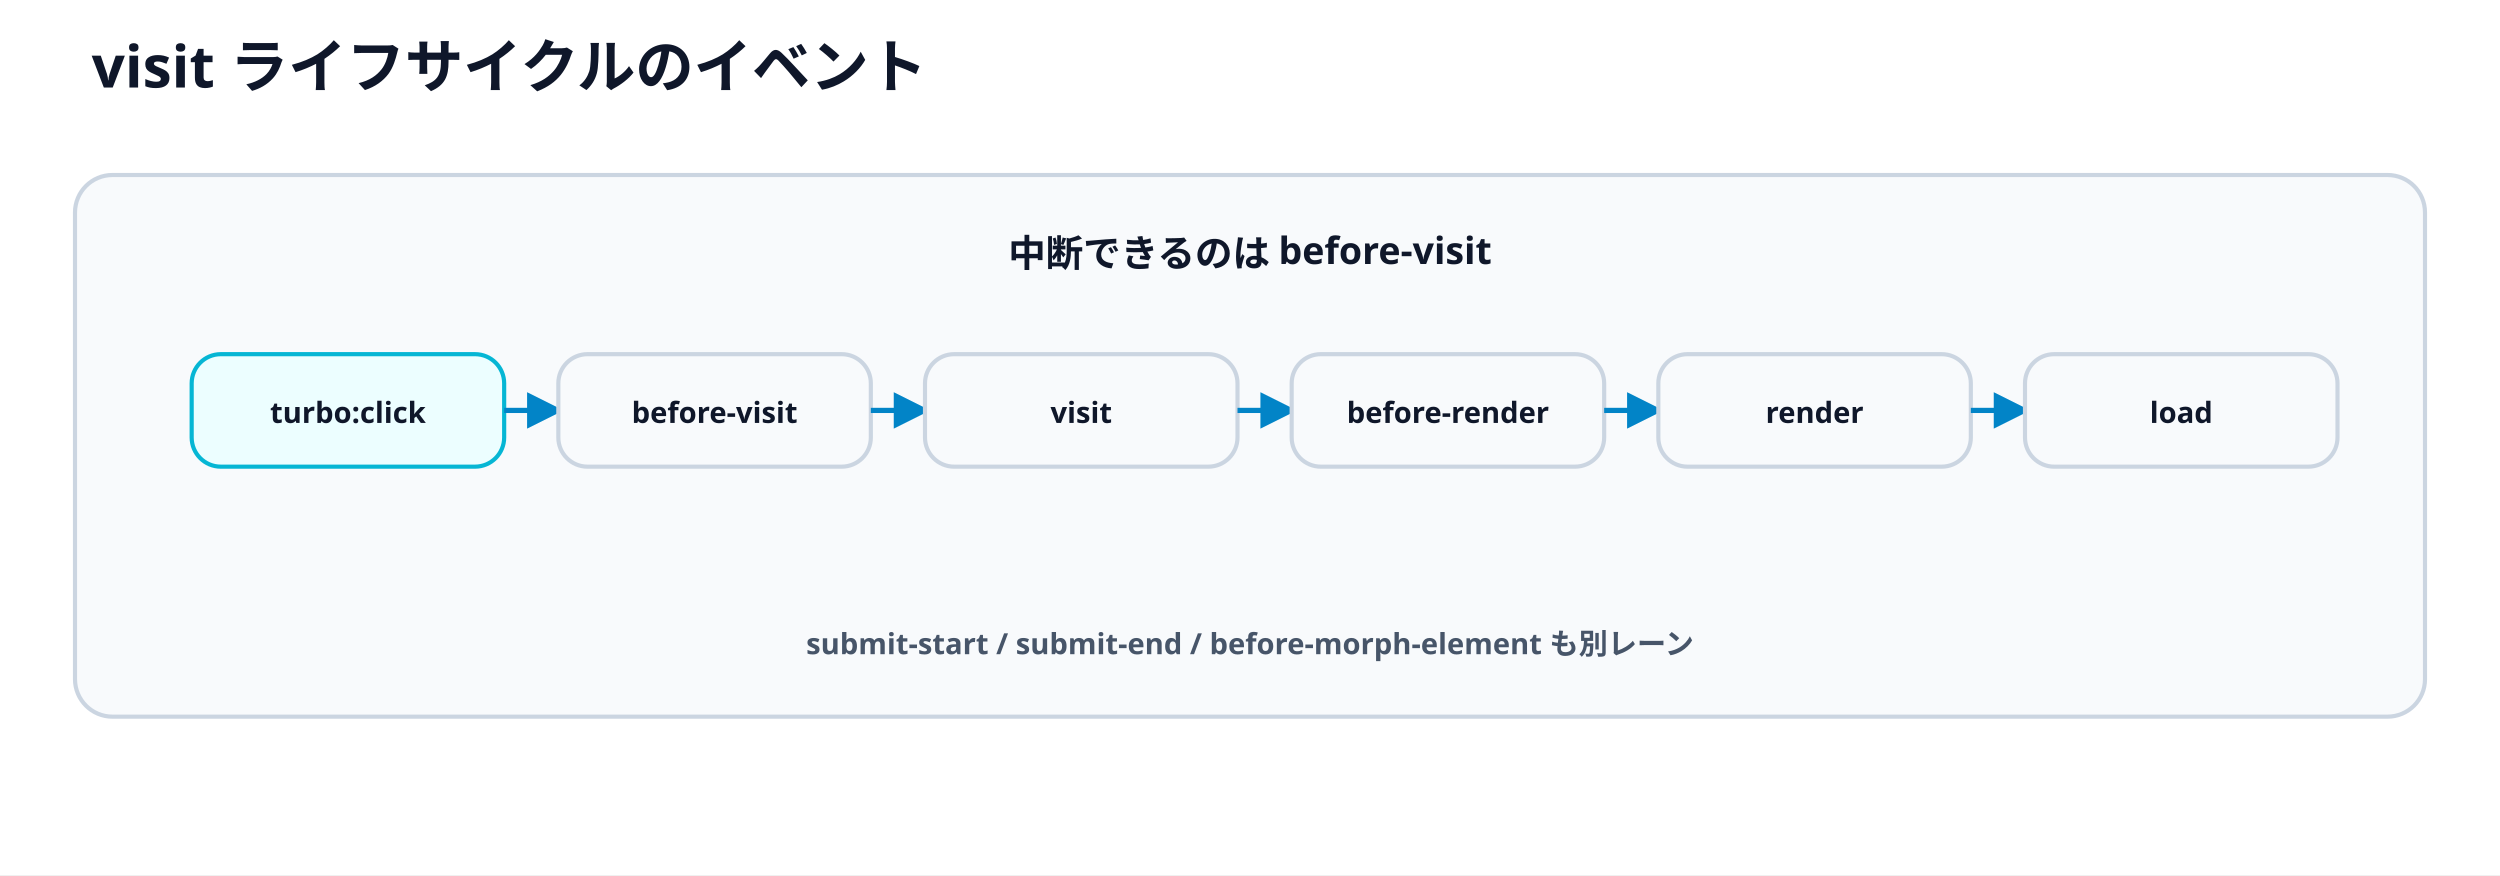
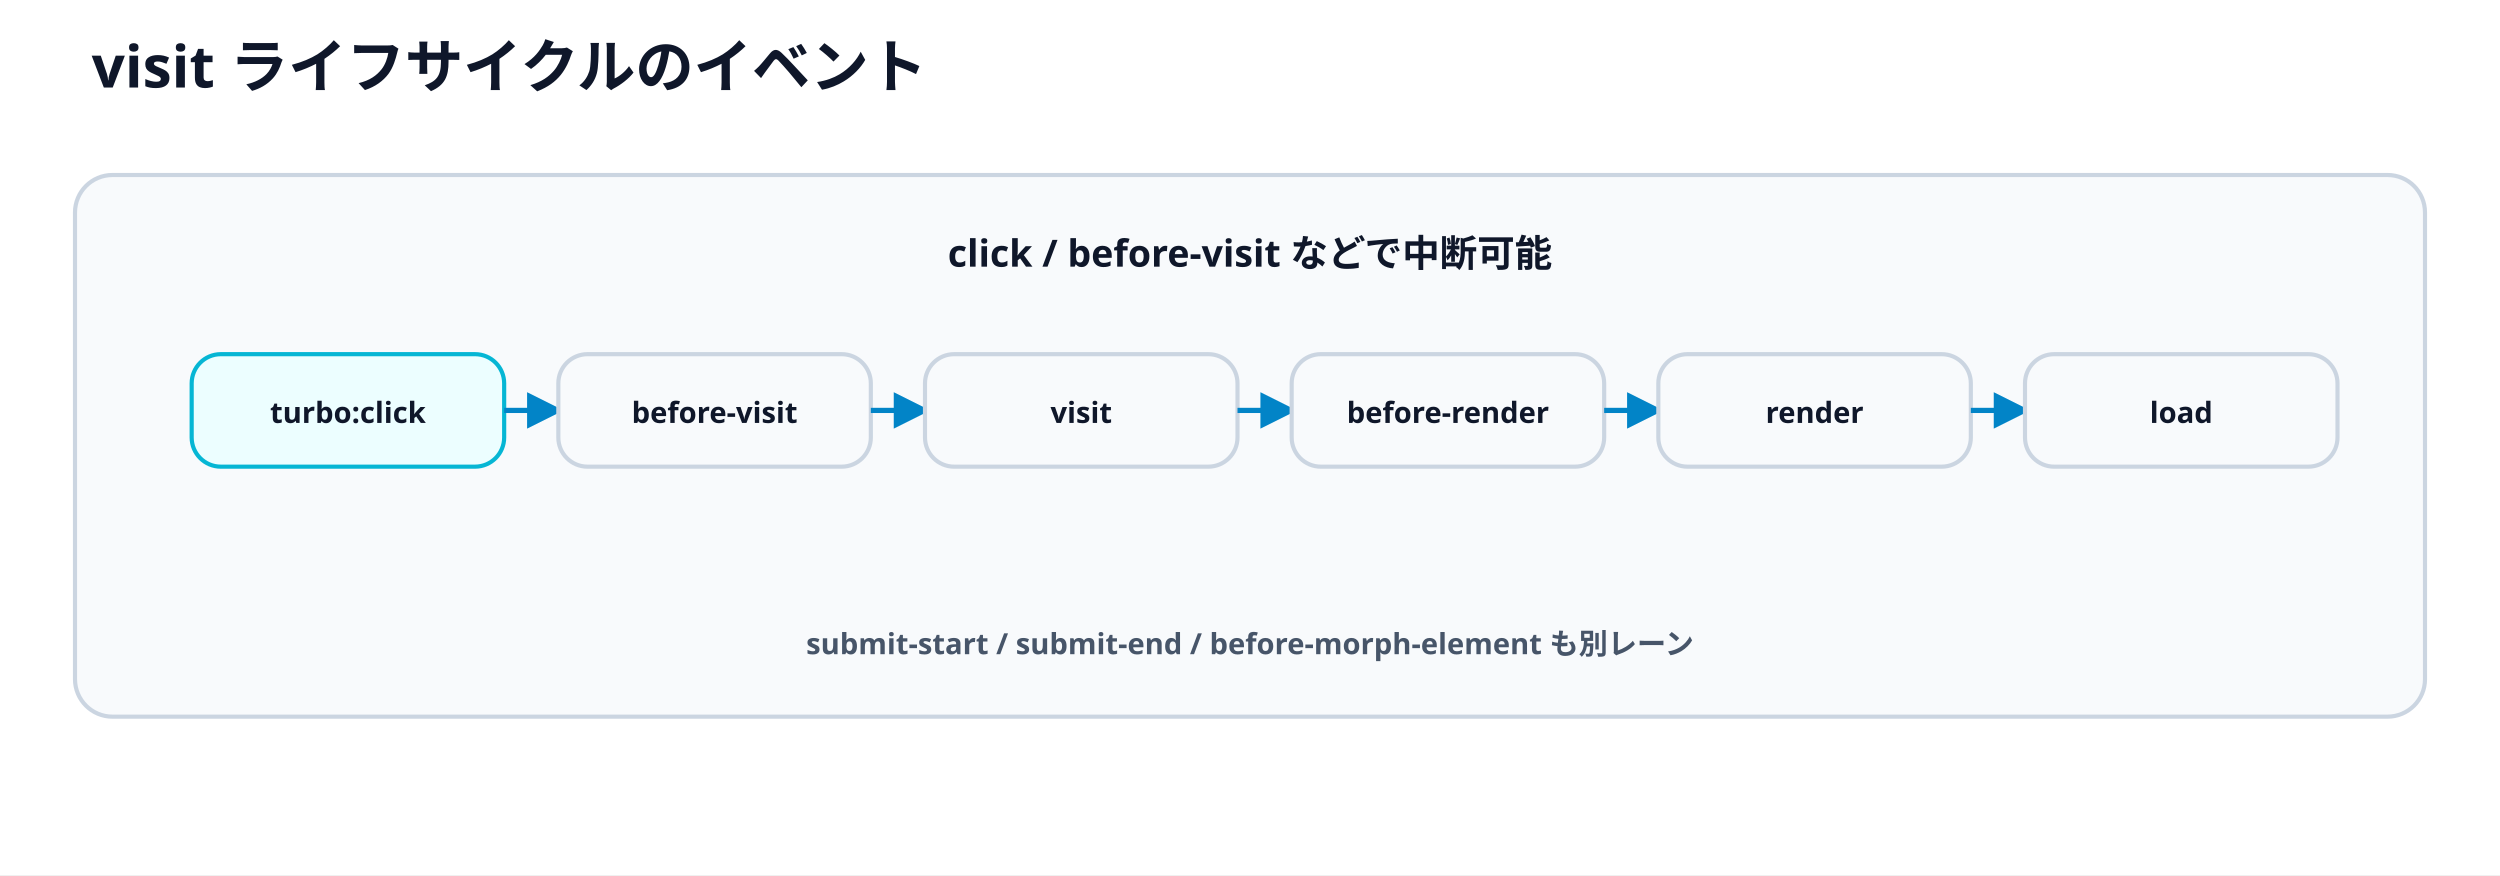
<svg xmlns="http://www.w3.org/2000/svg" width="1200" height="420" viewBox="0 0 1200 420" role="img" aria-labelledby="title desc">
  <defs>
    <marker id="arrow" markerWidth="7" markerHeight="7" refX="6" refY="3.5" orient="auto">
      <path d="M0,0 L7,3.5 L0,7 z" fill="#0284c7" />
    </marker>
  </defs>
  <rect width="1200" height="420" fill="#ffffff" />
  <style>
    .title { font: 700 28px 'Hiragino Sans', 'Yu Gothic', sans-serif; fill: #0f172a; }
    .small { font: 600 15px 'Hiragino Sans', 'Yu Gothic', sans-serif; fill: #475569; }
    .tiny { font: 500 13px 'Hiragino Sans', 'Yu Gothic', sans-serif; fill: #64748b; }
  </style>
  <text x="44" y="42" class="title">visit ライフサイクルのイベント</text>
  <rect x="36" y="84" width="1128" height="260" rx="18" fill="#f8fafc" stroke="#cbd5e1" stroke-width="2" />
  <rect x="92" y="170" width="150" height="54" rx="14" fill="#ecfeff" stroke="#06b6d4" stroke-width="2" />
  <text x="167" y="203" text-anchor="middle" style="font: 700 14px 'Hiragino Sans', 'Yu Gothic', sans-serif; fill: #0f172a;">
    <tspan x="167" dy="0">turbo:click</tspan>
  </text>
  <line x1="242" y1="197" x2="268" y2="197" stroke="#0284c7" stroke-width="2.5" fill="none" marker-end="url(#arrow)" />
  <rect x="268" y="170" width="150" height="54" rx="14" fill="#f8fafc" stroke="#cbd5e1" stroke-width="2" />
  <text x="343" y="203" text-anchor="middle" style="font: 700 14px 'Hiragino Sans', 'Yu Gothic', sans-serif; fill: #0f172a;">
    <tspan x="343" dy="0">before-visit</tspan>
  </text>
  <line x1="418" y1="197" x2="444" y2="197" stroke="#0284c7" stroke-width="2.5" fill="none" marker-end="url(#arrow)" />
  <rect x="444" y="170" width="150" height="54" rx="14" fill="#f8fafc" stroke="#cbd5e1" stroke-width="2" />
  <text x="519" y="203" text-anchor="middle" style="font: 700 14px 'Hiragino Sans', 'Yu Gothic', sans-serif; fill: #0f172a;">
    <tspan x="519" dy="0">visit</tspan>
  </text>
  <line x1="594" y1="197" x2="620" y2="197" stroke="#0284c7" stroke-width="2.5" fill="none" marker-end="url(#arrow)" />
  <rect x="620" y="170" width="150" height="54" rx="14" fill="#f8fafc" stroke="#cbd5e1" stroke-width="2" />
  <text x="695" y="203" text-anchor="middle" style="font: 700 14px 'Hiragino Sans', 'Yu Gothic', sans-serif; fill: #0f172a;">
    <tspan x="695" dy="0">before-render</tspan>
  </text>
  <line x1="770" y1="197" x2="796" y2="197" stroke="#0284c7" stroke-width="2.5" fill="none" marker-end="url(#arrow)" />
  <rect x="796" y="170" width="150" height="54" rx="14" fill="#f8fafc" stroke="#cbd5e1" stroke-width="2" />
  <text x="871" y="203" text-anchor="middle" style="font: 700 14px 'Hiragino Sans', 'Yu Gothic', sans-serif; fill: #0f172a;">
    <tspan x="871" dy="0">render</tspan>
  </text>
  <line x1="946" y1="197" x2="972" y2="197" stroke="#0284c7" stroke-width="2.5" fill="none" marker-end="url(#arrow)" />
  <rect x="972" y="170" width="150" height="54" rx="14" fill="#f8fafc" stroke="#cbd5e1" stroke-width="2" />
  <text x="1047" y="203" text-anchor="middle" style="font: 700 14px 'Hiragino Sans', 'Yu Gothic', sans-serif; fill: #0f172a;">
    <tspan x="1047" dy="0">load</tspan>
  </text>
  <text x="600" y="128" text-anchor="middle" style="font: 700 18px 'Hiragino Sans', 'Yu Gothic', sans-serif; fill: #0f172a;">
-     <tspan x="600" dy="0">中断できるのは before-visit</tspan>
+     <tspan x="600" dy="0">click / before-visit などで中断可能</tspan>
  </text>
  <text x="600" y="314" text-anchor="middle" style="font: 700 14px 'Hiragino Sans', 'Yu Gothic', sans-serif; fill: #475569;">
    <tspan x="600" dy="0">submit-start / submit-end / before-morph-element も別レーン</tspan>
  </text>
</svg>
